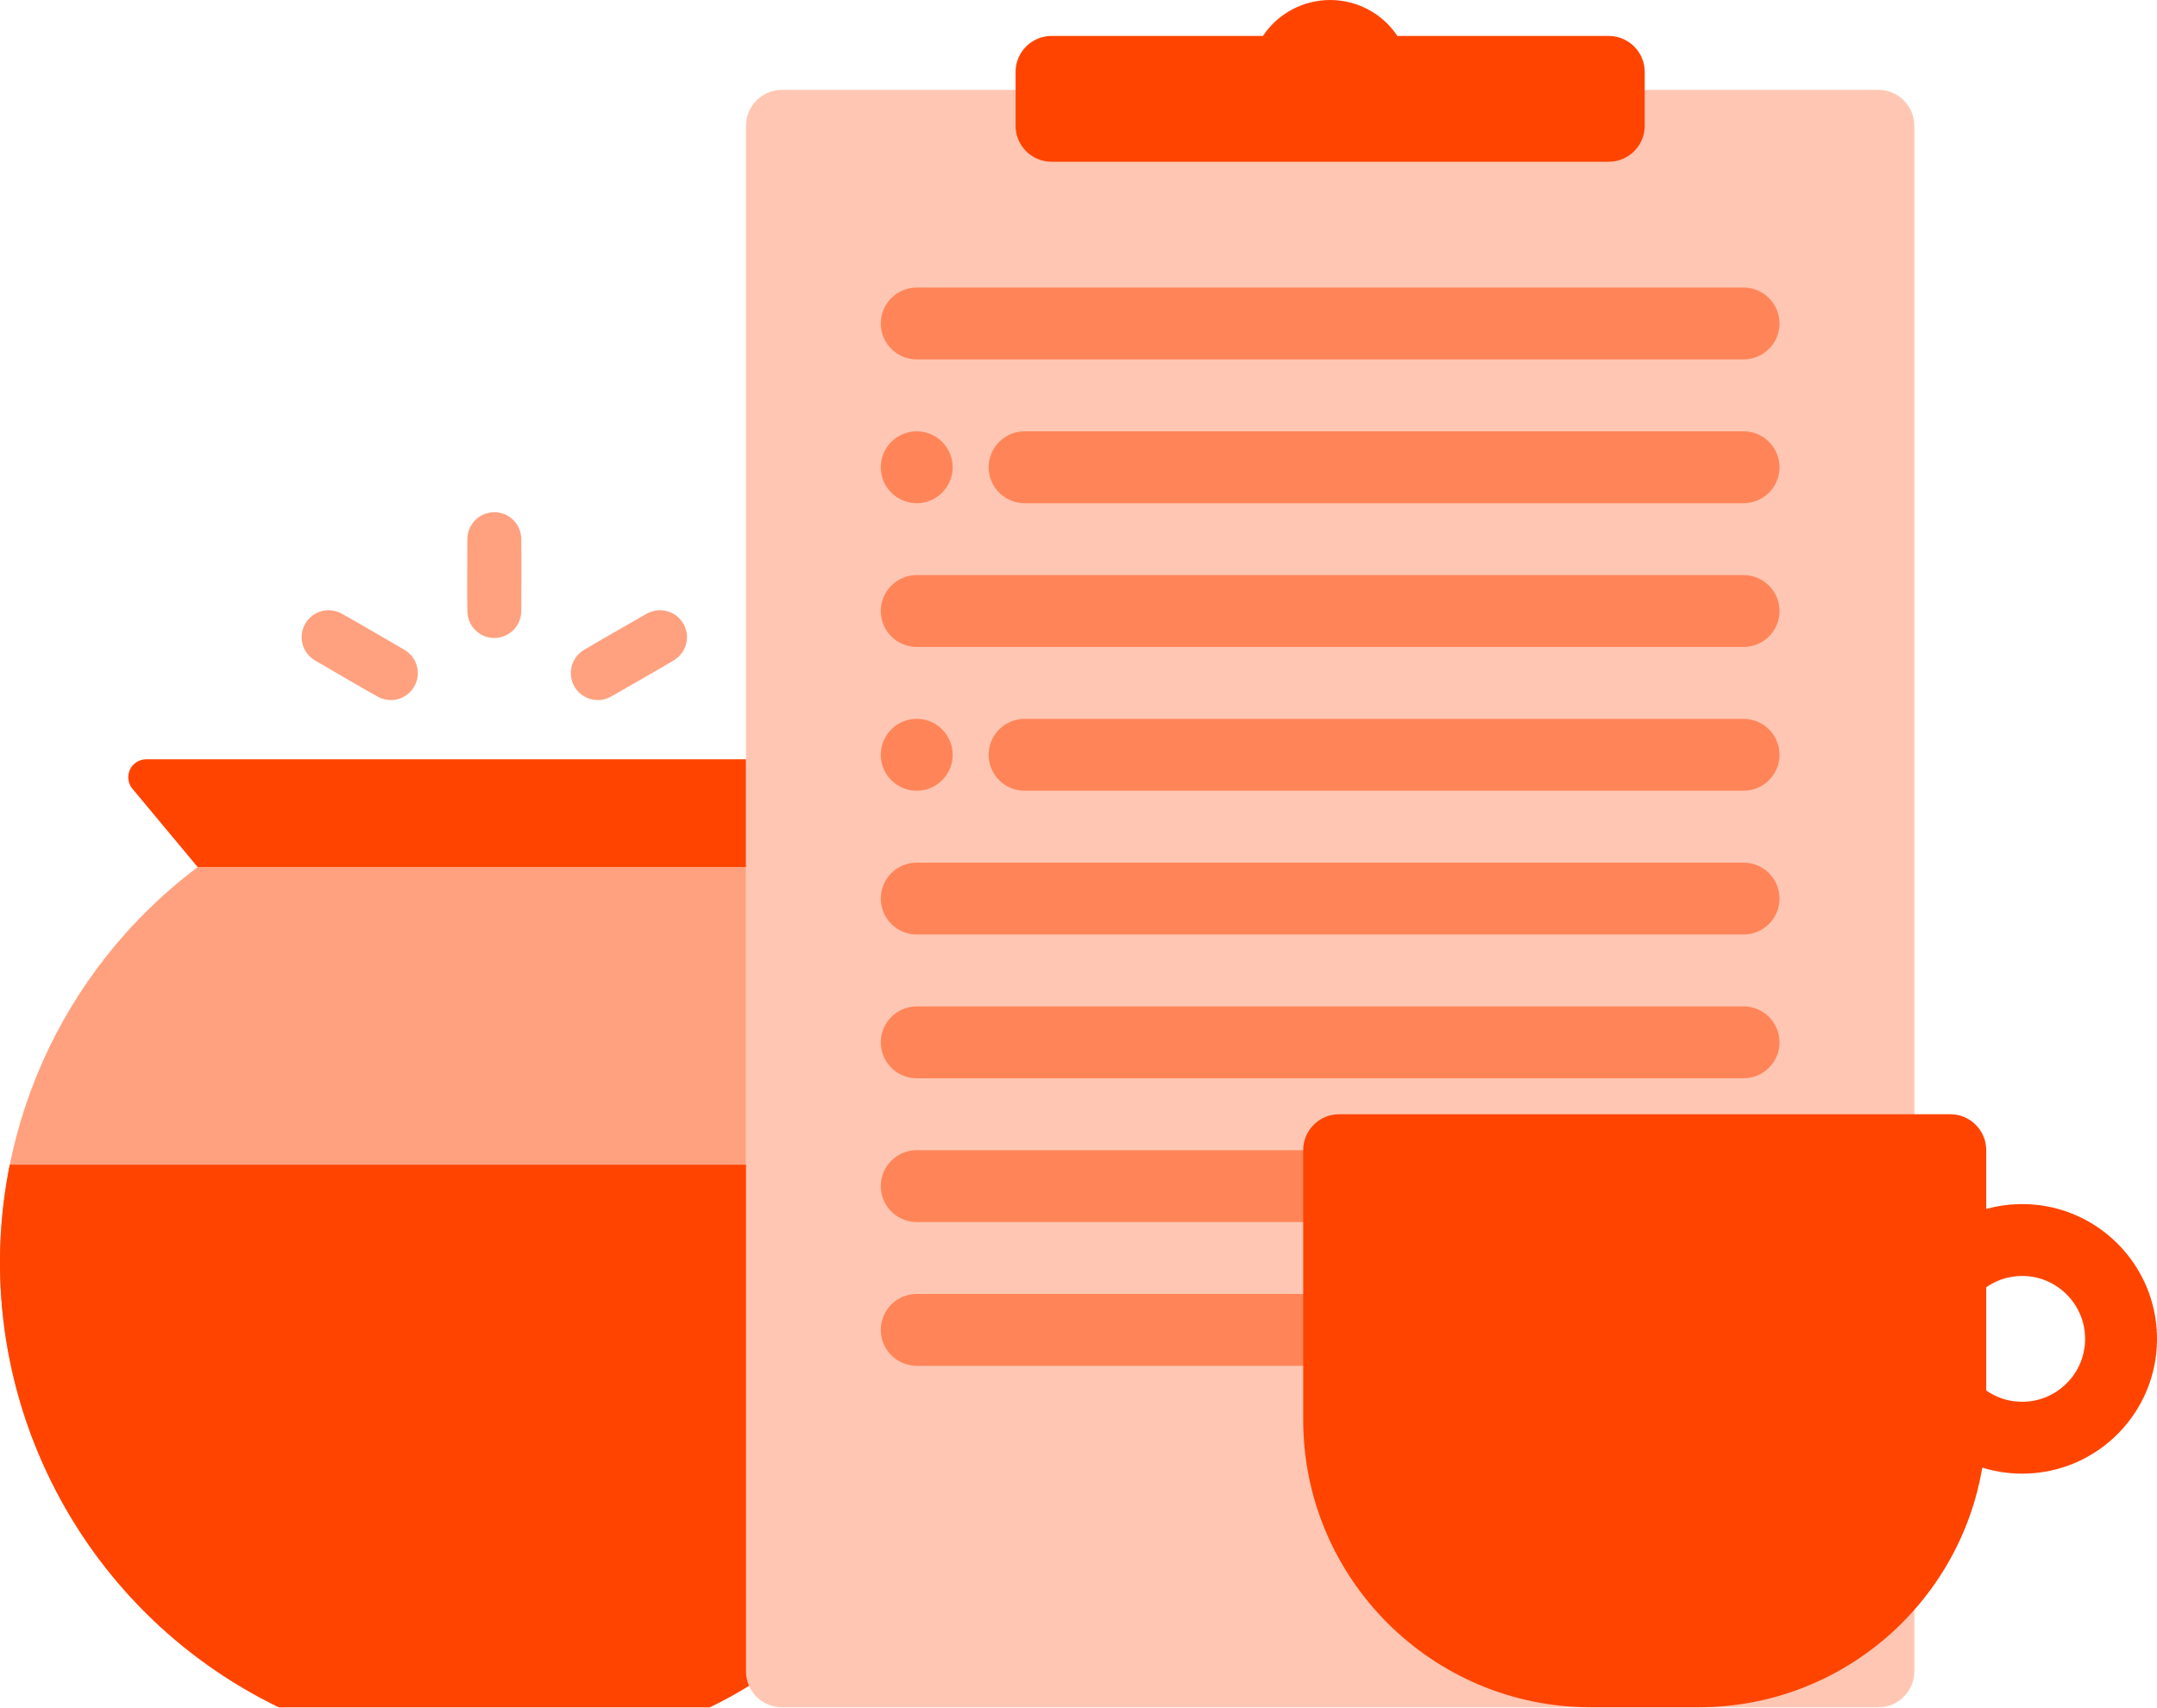
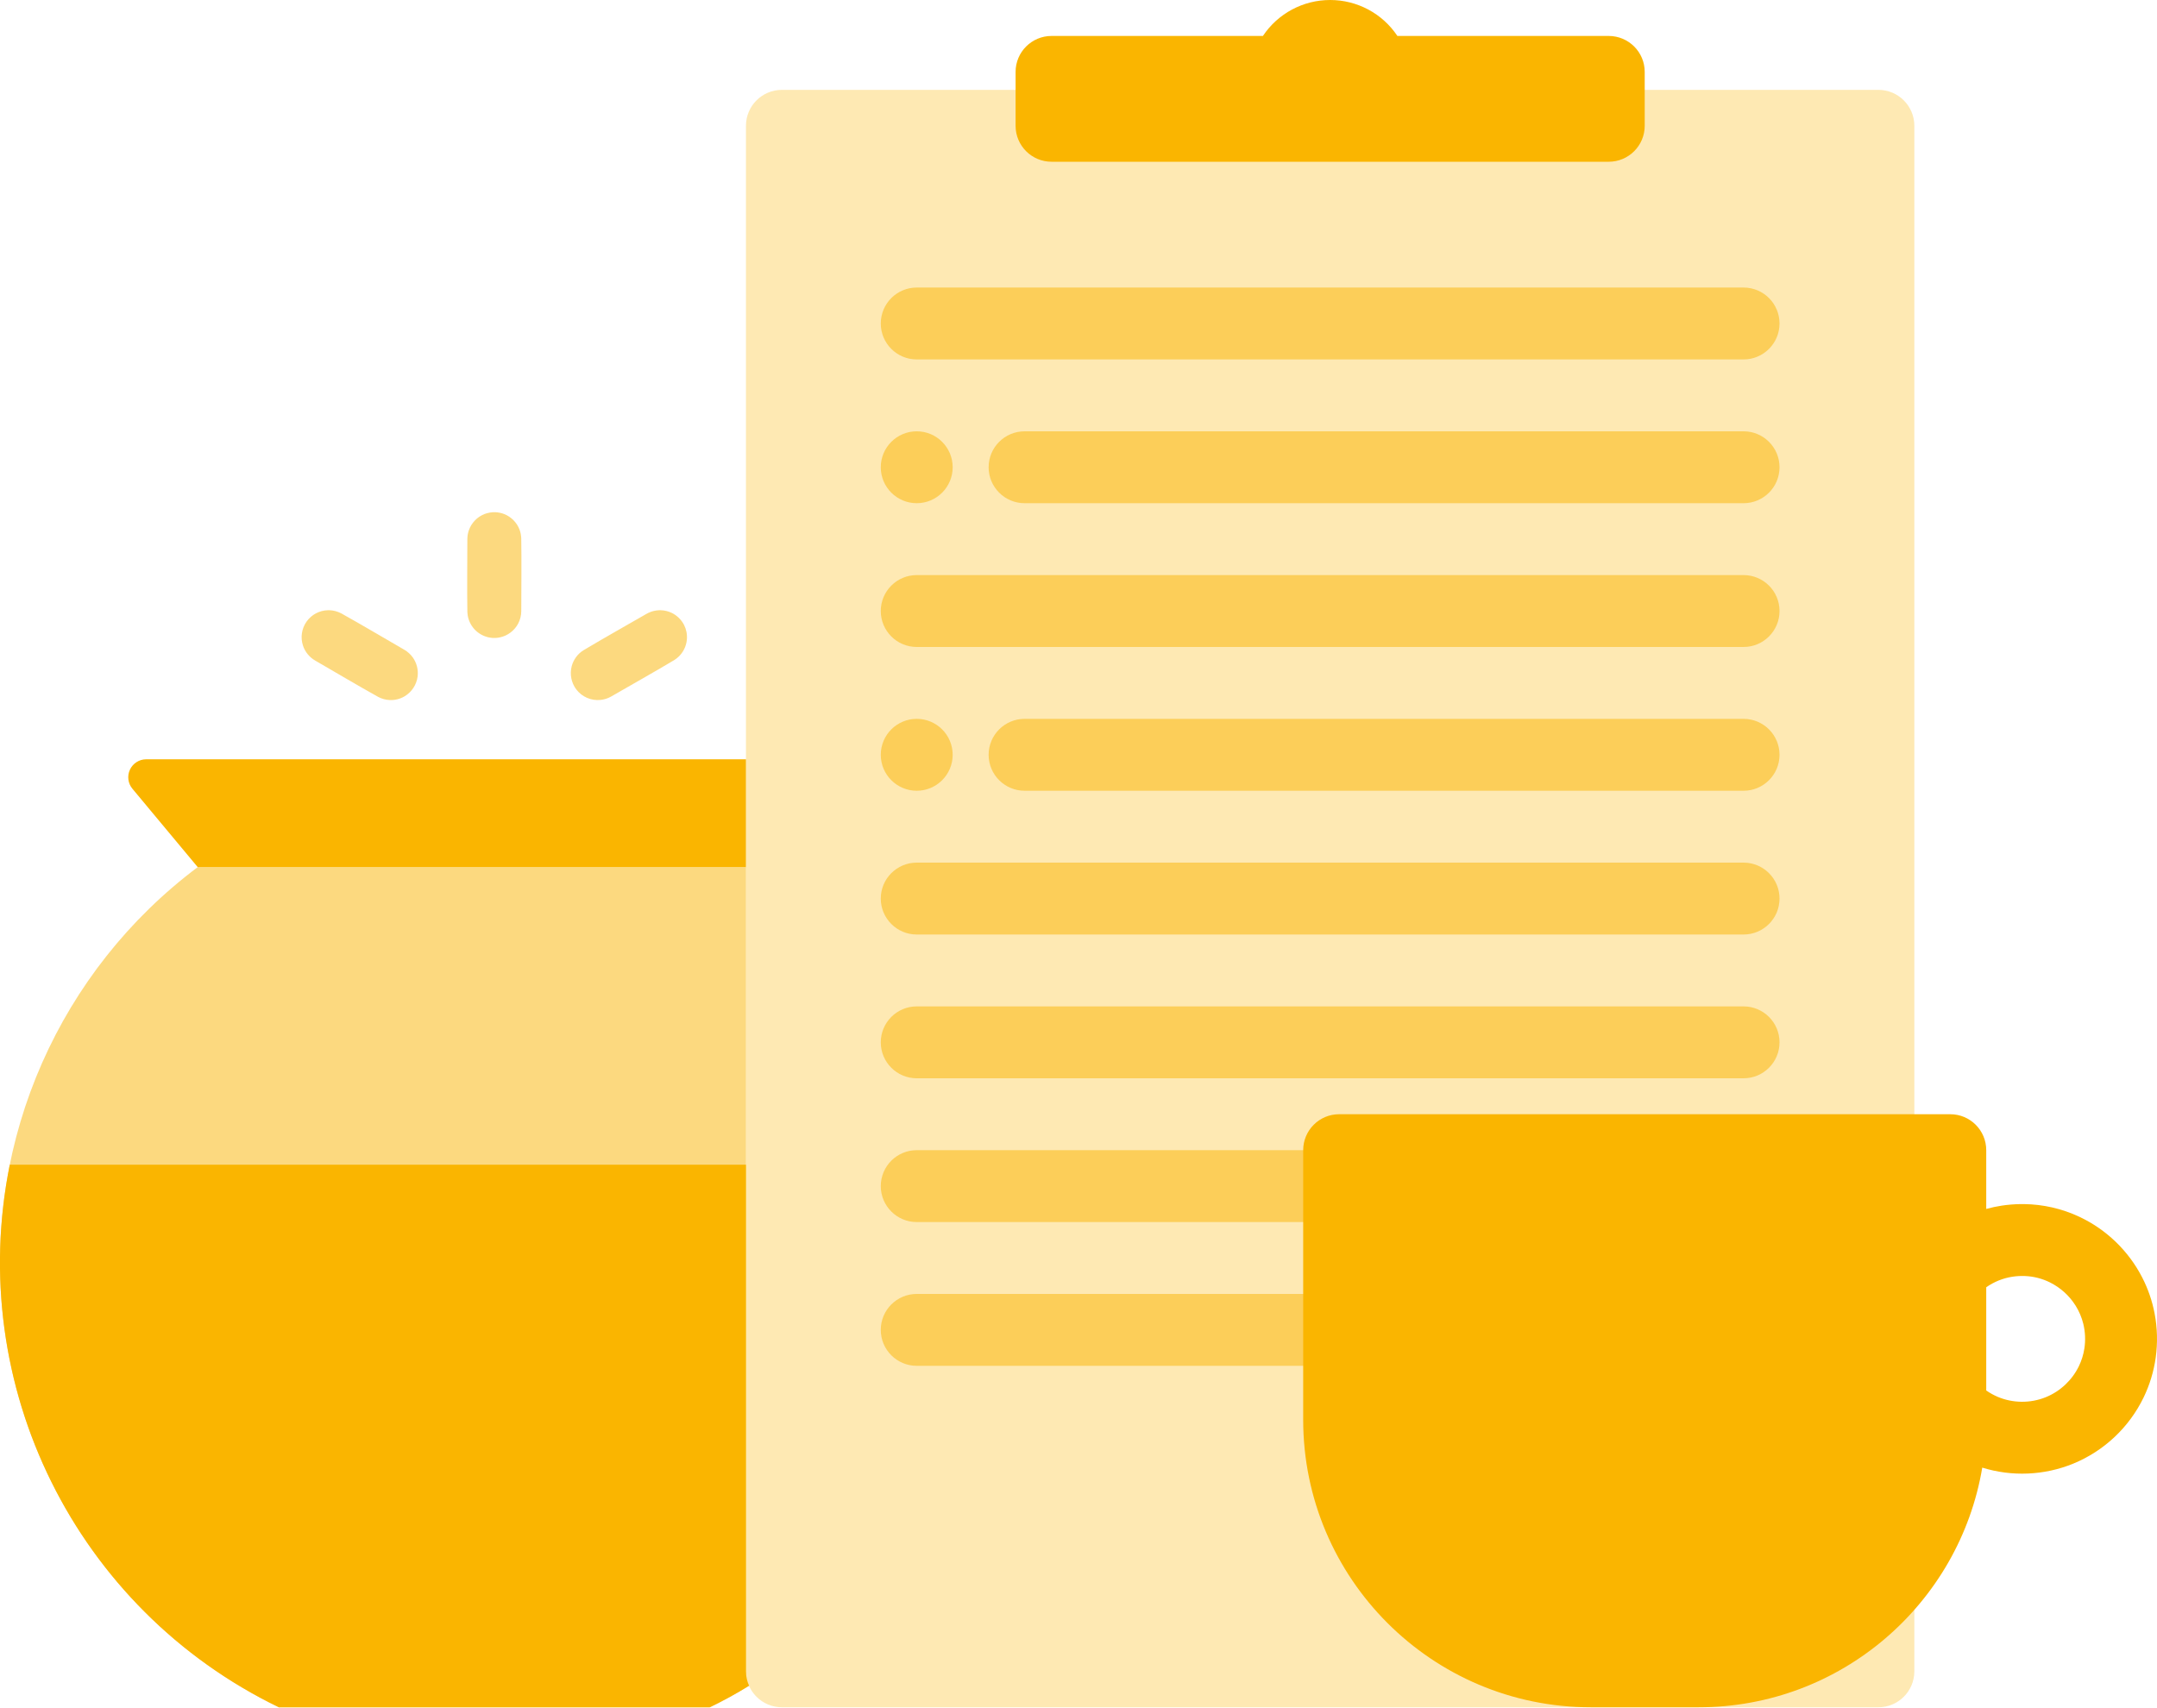
<svg xmlns="http://www.w3.org/2000/svg" viewBox="0 0 240 190" fill-rule="evenodd" clip-rule="evenodd" stroke-linejoin="round" stroke-miterlimit="1.414">
  <path fill="none" d="M0 0h240v190H0z" />
  <clipPath id="a">
    <path d="M0 0h240v190H0z" />
  </clipPath>
-   <g clip-path="url(#a)" fill="#f40">
+   <g clip-path="url(#a)" fill="#fab500">
    <path d="M36.682 67.912c.212.012.421.039.626.092.236.061.459.152.674.263 2.356 1.313 4.672 2.696 7.007 4.044a3.044 3.044 0 0 1 .935.845 3.02 3.02 0 0 1 .54 2.145 3.023 3.023 0 0 1-1.448 2.191 2.976 2.976 0 0 1-1.647.415 3.003 3.003 0 0 1-1.3-.355c-2.356-1.313-4.672-2.696-7.008-4.044a3.014 3.014 0 0 1-1.345-1.648 2.998 2.998 0 0 1 2.785-3.95c.091 0 .09 0 .181.002zm36.817-.002a3.044 3.044 0 0 1 1.226.289 3.03 3.03 0 0 1 1.398 1.37c.121.243.209.503.261.77a3.02 3.02 0 0 1-.41 2.174 2.987 2.987 0 0 1-.957.948c-2.315 1.384-4.671 2.698-7.006 4.047a2.97 2.97 0 0 1-1.199.386 2.998 2.998 0 0 1-2.7-1.182 3.023 3.023 0 0 1-.499-2.579 2.99 2.99 0 0 1 1.32-1.775c2.315-1.384 4.67-2.698 7.006-4.047.265-.147.544-.261.841-.328.177-.04.356-.061.538-.071.091-.002.09-.002.181-.002zM55.146 57.003c.325.021.642.084.946.202.79.309 1.424.953 1.72 1.748.113.306.171.624.186.95.044 2.698.002 5.398.002 8.097a3.009 3.009 0 0 1-.347 1.4 3.021 3.021 0 0 1-2.026 1.533c-.285.061-.579.08-.87.057a3.02 3.02 0 0 1-1.755-.752 3.011 3.011 0 0 1-.963-1.755 3.317 3.317 0 0 1-.037-.386C51.958 65.398 52 62.699 52 60c.005-.326.052-.646.156-.955a3.023 3.023 0 0 1 1.752-1.84 3.155 3.155 0 0 1 1.238-.202zM83 96.5V186c0 .582.125 1.135.345 1.602A46.537 46.537 0 0 1 78.974 190H31.026A55 55 0 0 1 22 96.5h61z" fill-opacity=".5" />
    <path d="M83 129.619V186c0 .582.125 1.135.345 1.602A46.537 46.537 0 0 1 78.974 190H31.026a55 55 0 0 1-29.939-60.381H83zM83 96.5H22l-7.266-8.72a1.999 1.999 0 0 1 1.536-3.28H83v12z" />
    <g>
      <path d="M213 14c0-2.208-1.792-4-4-4H87c-2.208 0-4 1.792-4 4v172c0 2.208 1.792 4 4 4h122c2.208 0 4-1.792 4-4V14z" fill-opacity=".3" />
      <path d="M140.519 4A8.989 8.989 0 0 1 148 0a8.989 8.989 0 0 1 7.481 4H179c2.217.009 4 1.798 4 4v6c0 2.208-1.792 4-4 4h-62c-2.208 0-4-1.792-4-4V8a4.005 4.005 0 0 1 4-4h23.519z" />
      <path d="M150 144c2.208 0 4 1.792 4 4s-1.792 4-4 4h-48c-2.208 0-4-1.792-4-4s1.792-4 4-4h48zm44-16c2.208 0 4 1.792 4 4s-1.792 4-4 4h-92c-2.208 0-4-1.792-4-4s1.792-4 4-4h92zm0-16c2.208 0 4 1.792 4 4s-1.792 4-4 4h-92c-2.208 0-4-1.792-4-4s1.792-4 4-4h92zm0-16c2.208 0 4 1.792 4 4s-1.792 4-4 4h-92c-2.208 0-4-1.792-4-4s1.792-4 4-4h92zm0-16c2.208 0 4 1.792 4 4s-1.792 4-4 4h-80c-2.208 0-4-1.792-4-4s1.792-4 4-4h80zm-88 4c0-2.208-1.792-4-4-4s-4 1.792-4 4 1.792 4 4 4 4-1.792 4-4zm88-20c2.208 0 4 1.792 4 4s-1.792 4-4 4h-92c-2.208 0-4-1.792-4-4s1.792-4 4-4h92zm-88-12c0-2.208-1.792-4-4-4s-4 1.792-4 4 1.792 4 4 4 4-1.792 4-4zm88-4c2.208 0 4 1.792 4 4s-1.792 4-4 4h-80c-2.208 0-4-1.792-4-4s1.792-4 4-4h80zm0-16c2.208 0 4 1.792 4 4s-1.792 4-4 4h-92c-2.208 0-4-1.792-4-4s1.792-4 4-4h92z" fill-opacity=".5" />
    </g>
    <path d="M217 124c2.208 0 4 1.792 4 4v6.541a14.774 14.774 0 0 1 1.717-.368 15.876 15.876 0 0 1 2.089-.172h.388a14.9 14.9 0 0 1 6.142 1.401 15.077 15.077 0 0 1 7.022 6.772 14.863 14.863 0 0 1 1.373 3.988c.312 1.623.353 3.298.123 4.935a14.913 14.913 0 0 1-1.334 4.404 15.064 15.064 0 0 1-7.852 7.39 15.03 15.03 0 0 1-10.111.438C218.017 178.458 204.846 190 189 190h-12c-17.661 0-32-14.339-32-32v-30c0-2.208 1.792-4 4-4h68zm4 30.743c.401.28.831.519 1.281.71.83.351 1.726.535 2.626.546a7.008 7.008 0 0 0 2.733-.513 7.04 7.04 0 0 0 2.186-1.42 7.048 7.048 0 0 0 1.487-2.039 6.912 6.912 0 0 0 .606-1.953 7.1 7.1 0 0 0-.118-2.743 6.942 6.942 0 0 0-.855-2.023 7.092 7.092 0 0 0-2.844-2.584 6.874 6.874 0 0 0-2.827-.719 7.346 7.346 0 0 0-1.349.076 6.897 6.897 0 0 0-2.926 1.177v11.485z" />
  </g>
</svg>
